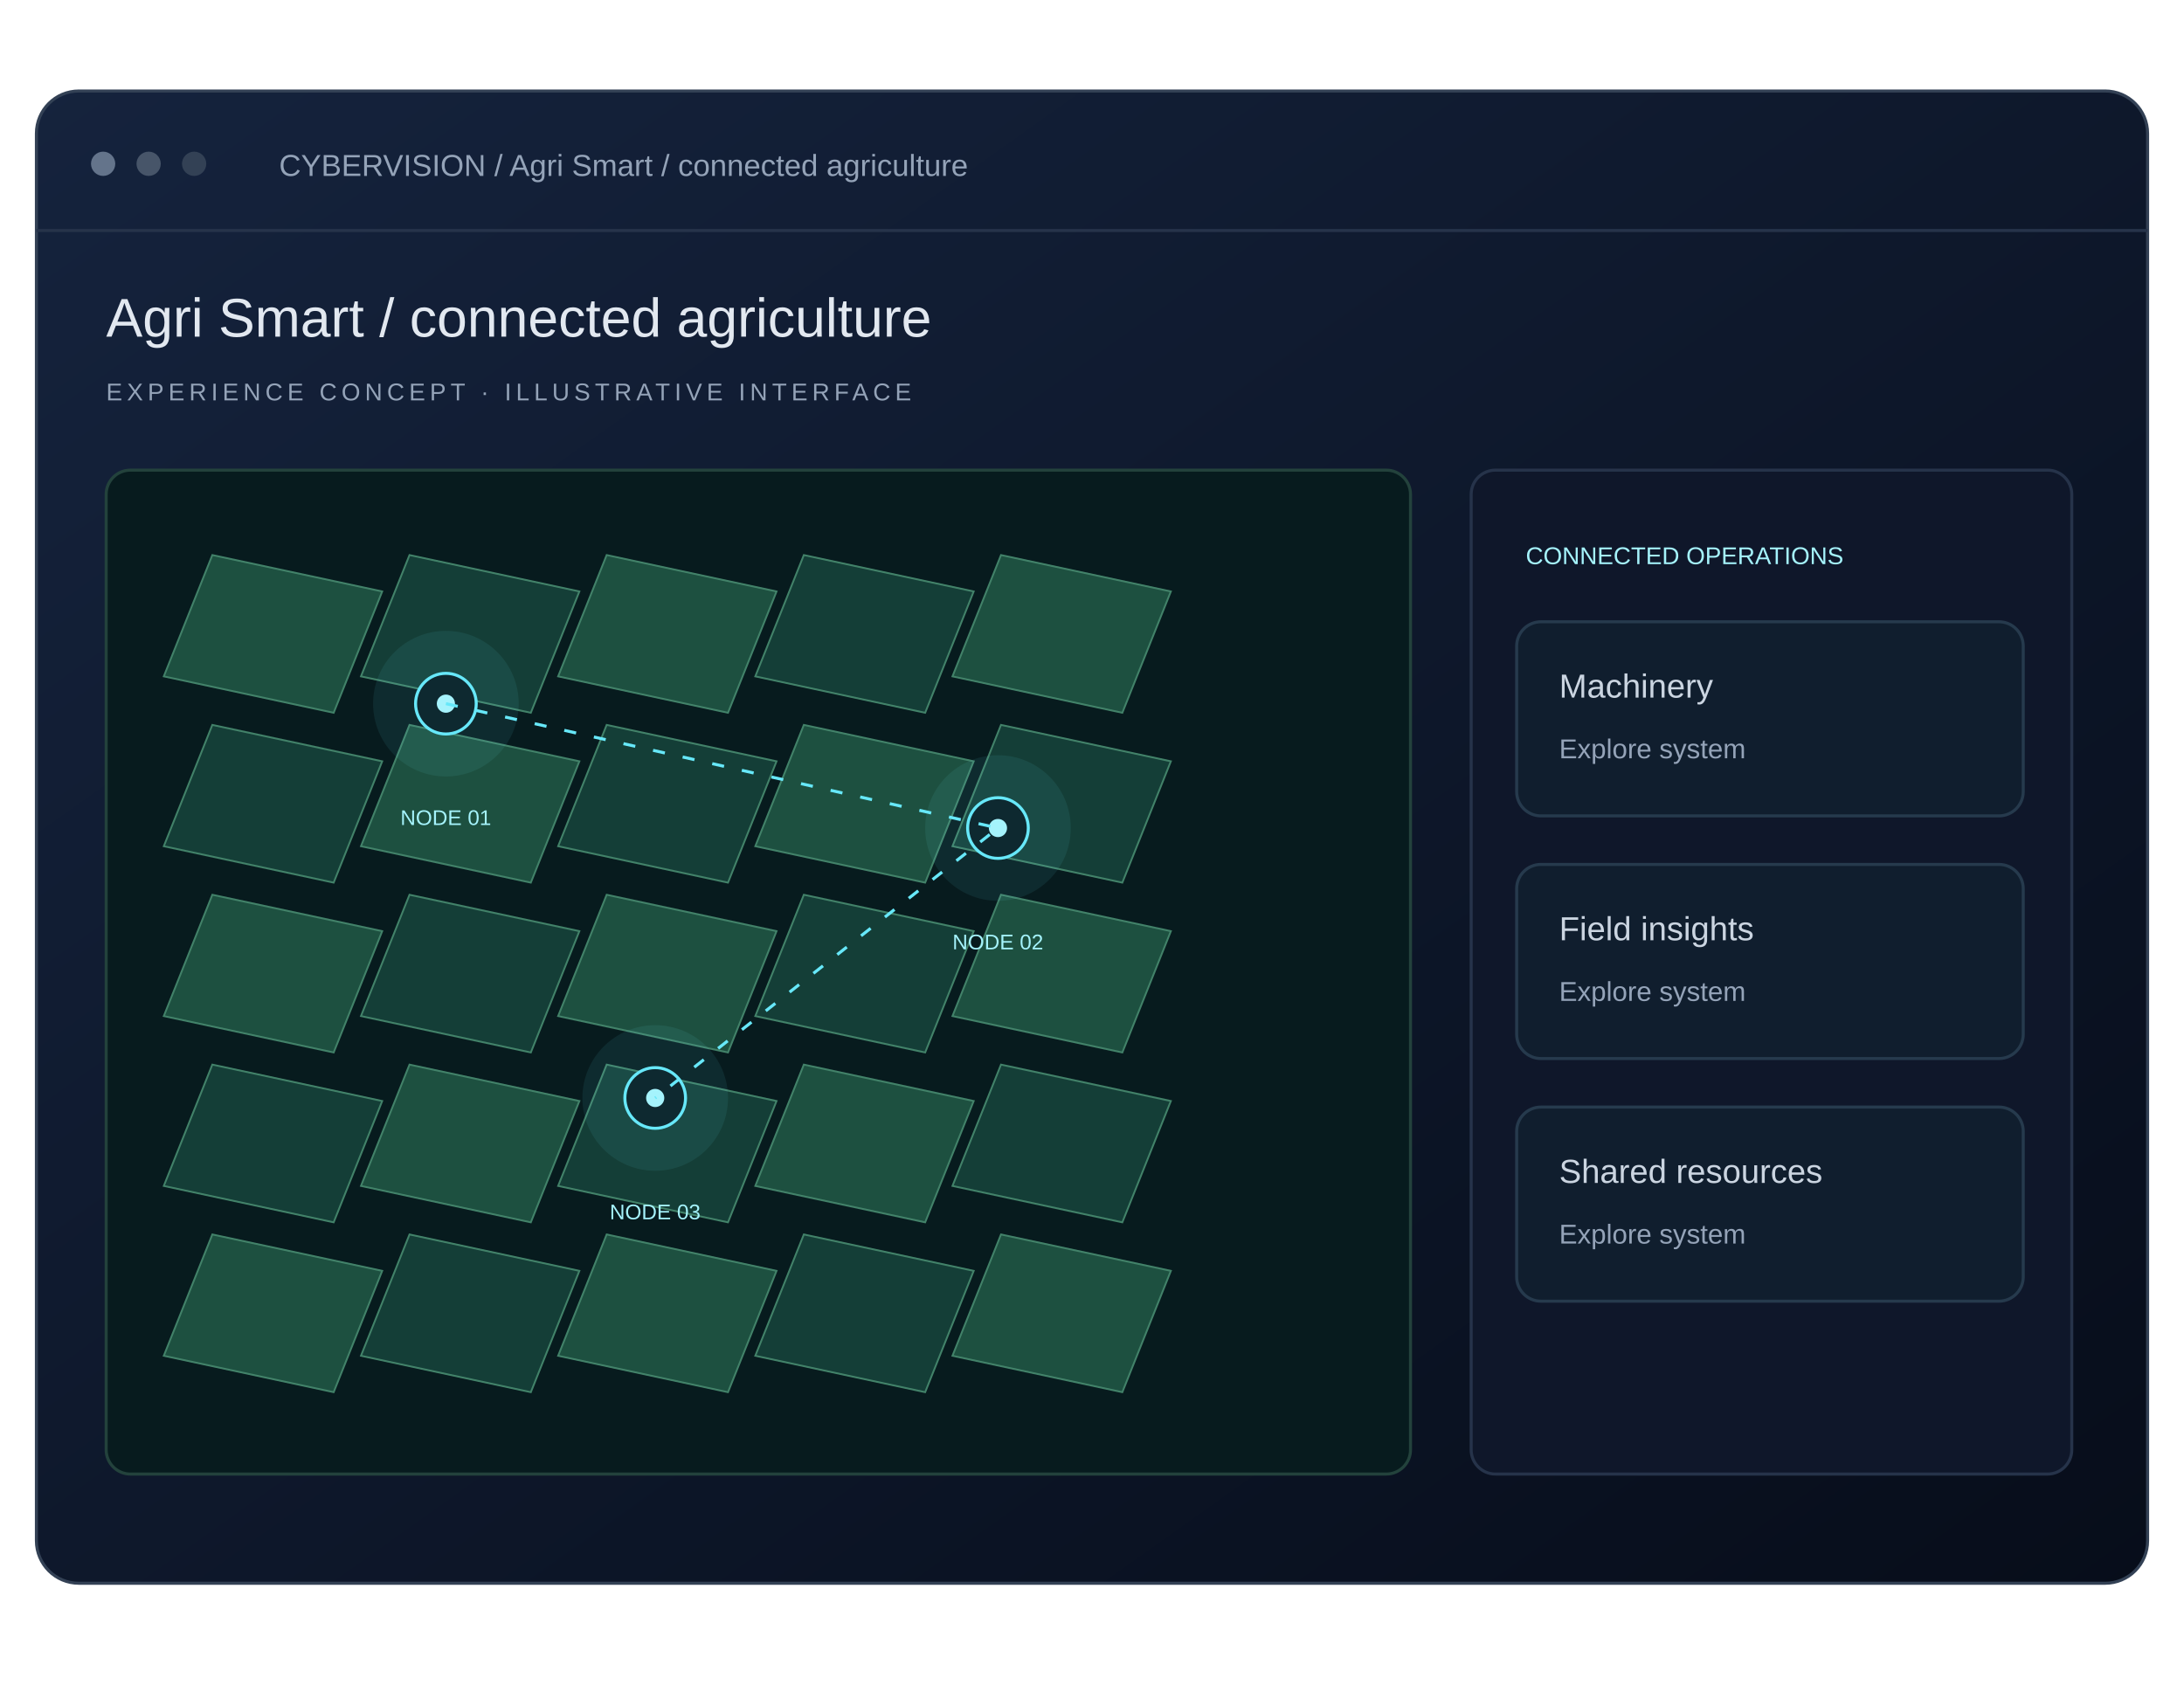
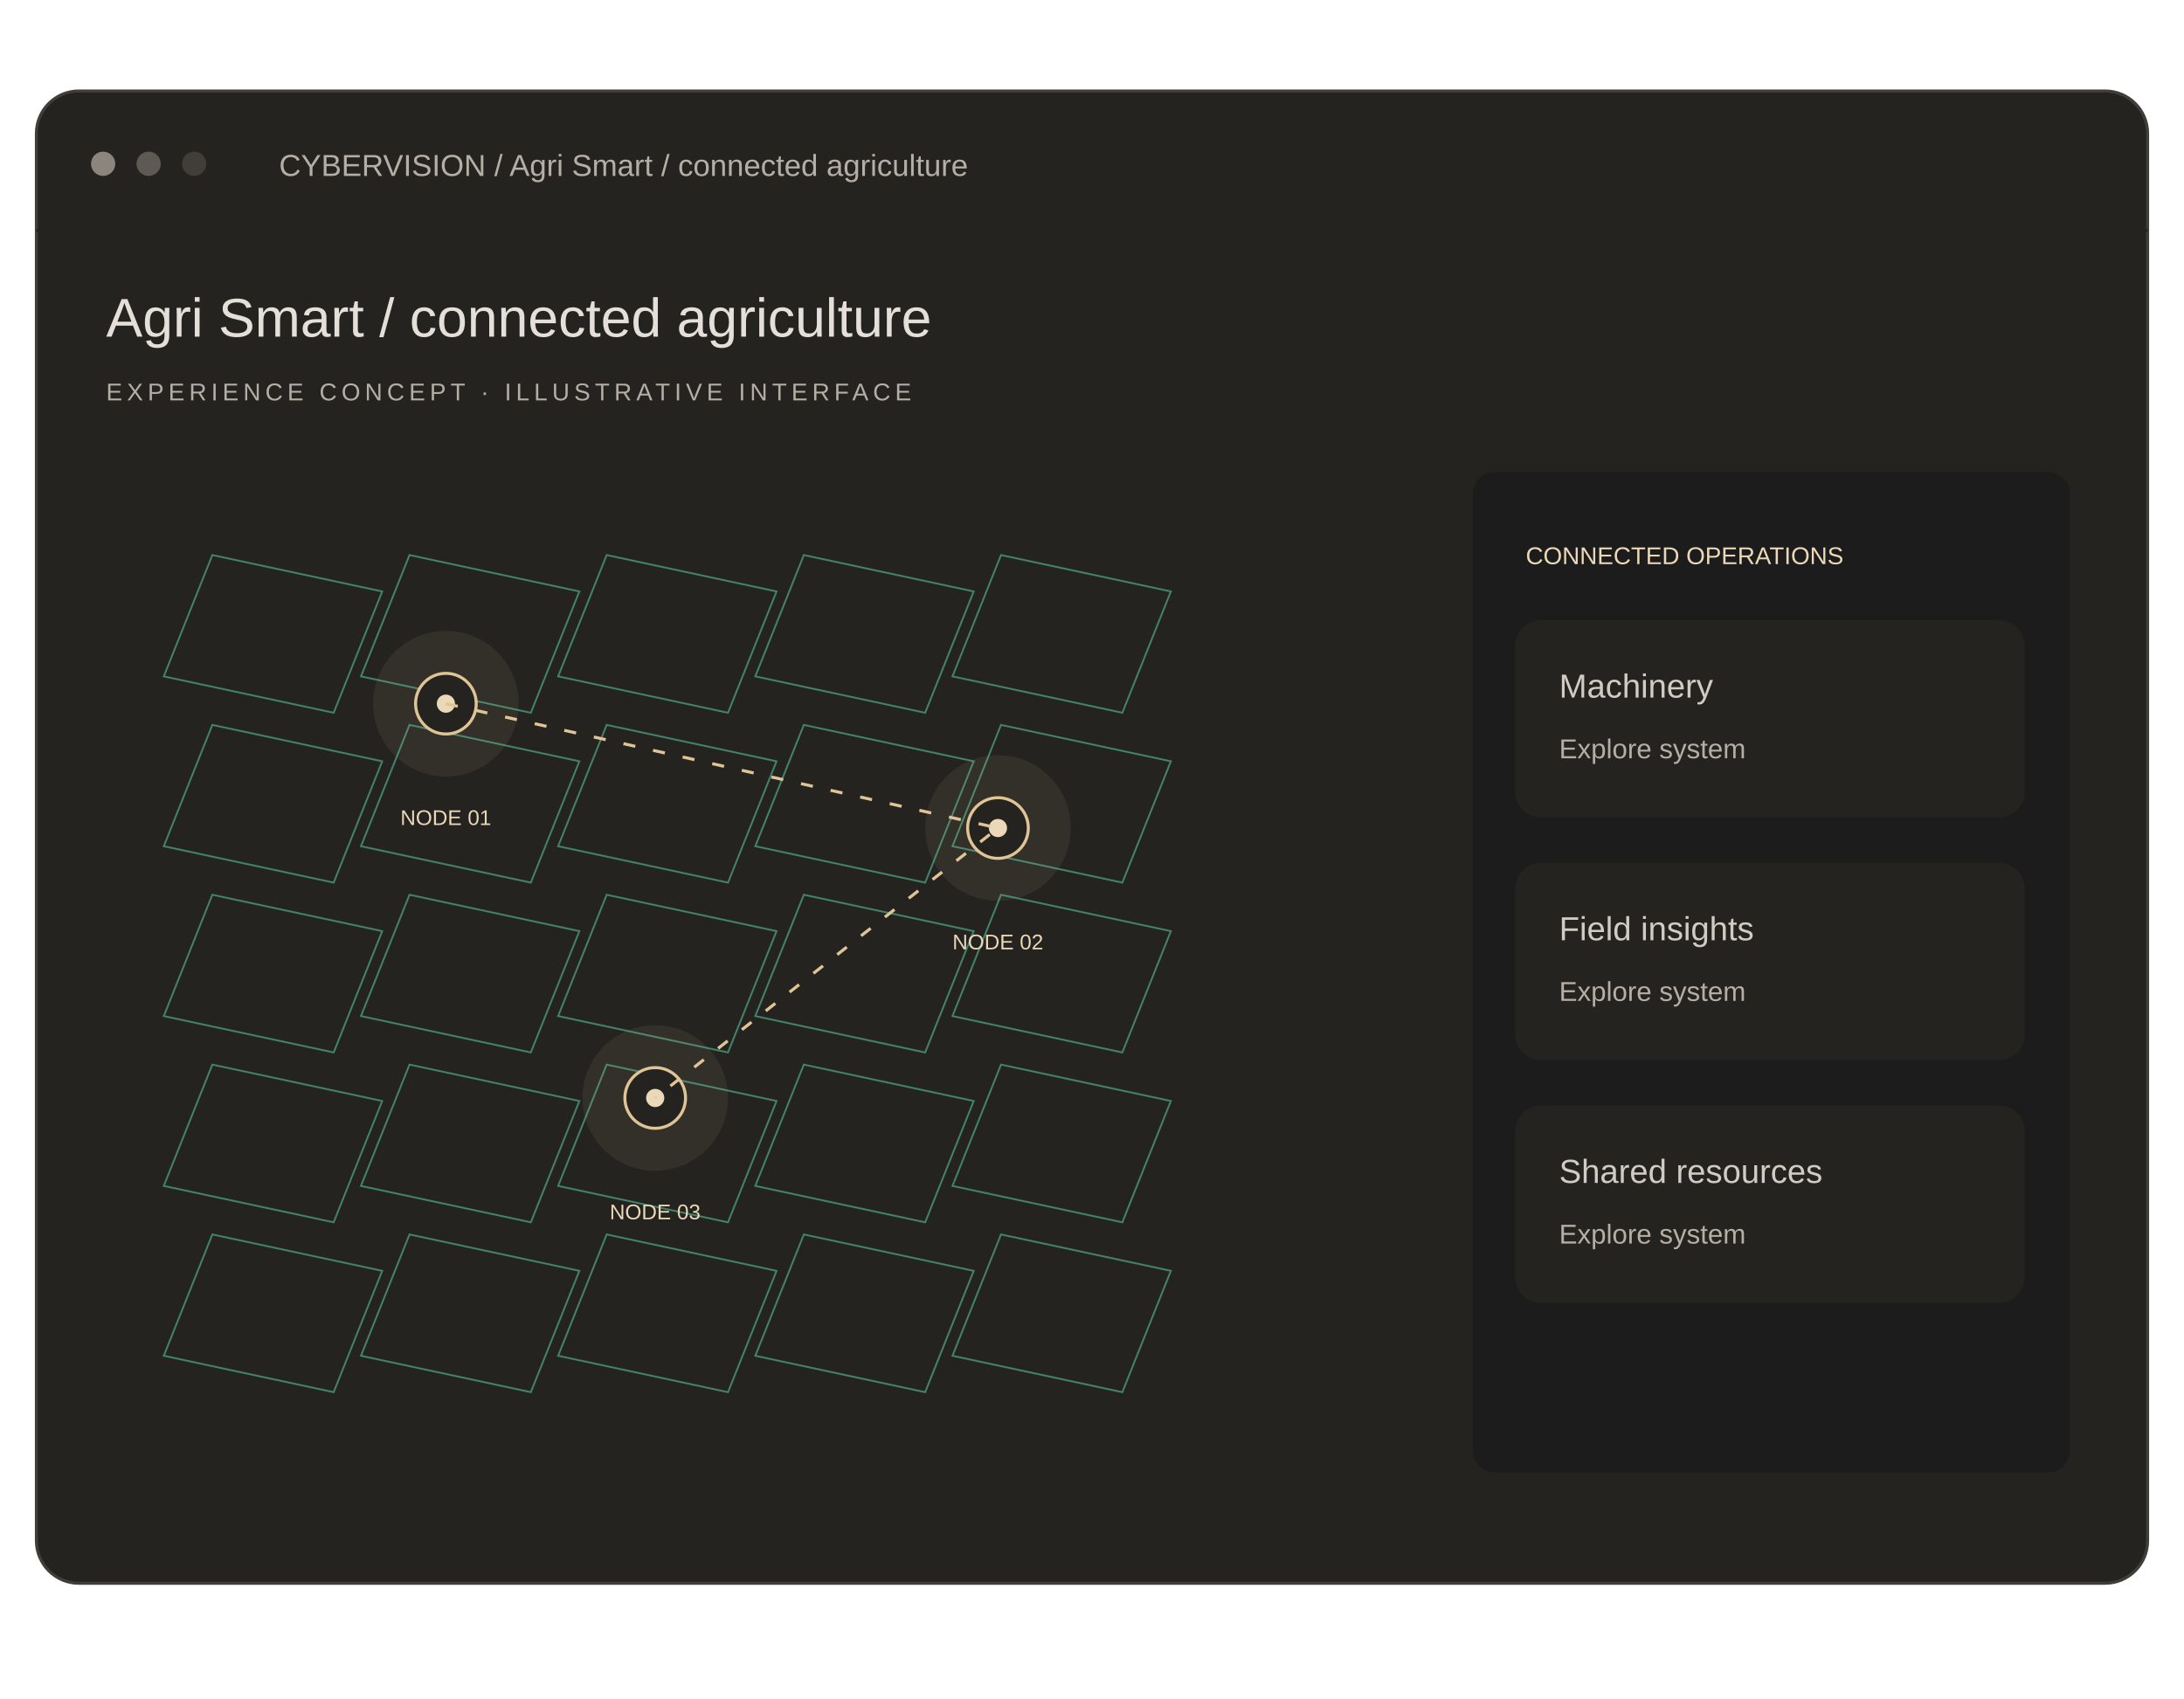
<svg xmlns="http://www.w3.org/2000/svg" width="720" height="560" viewBox="0 0 720 560">
  <defs>
    <linearGradient id="surface" x2="1" y2="1">
-       <stop stop-color="#15233d" />
-       <stop offset="1" stop-color="#070d1a" />
+       <stop stop-color="#252320" />
+       <stop offset="1" stop-color="#252320" />
    </linearGradient>
    <linearGradient id="accent" x2="1" y2="1">
-       <stop stop-color="#67e8f9" />
-       <stop offset="1" stop-color="#818cf8" />
+       <stop stop-color="#dfc596" />
+       <stop offset="1" stop-color="#c39b79" />
    </linearGradient>
    <radialGradient id="glow">
-       <stop stop-color="#164e63" stop-opacity=".6" />
-       <stop offset="1" stop-color="#030712" stop-opacity="0" />
+       <stop stop-color="#252320" stop-opacity=".6" />
+       <stop offset="1" stop-color="#101010" stop-opacity="0" />
    </radialGradient>
  </defs>
-   <rect x="12" y="30" width="696" height="492" rx="14" fill="url(#surface)" stroke="#334155" />
-   <path d="M12 76H708" stroke="#26334a" />
-   <circle cx="34" cy="54" r="4" fill="#64748b" />
-   <circle cx="49" cy="54" r="4" fill="#475569" />
-   <circle cx="64" cy="54" r="4" fill="#334155" />
-   <text x="92" y="58" font-family="Arial,sans-serif" font-size="10" fill="#94a3b8">CYBERVISION / Agri Smart / connected agriculture</text>
-   <text x="35" y="111" font-family="Arial,sans-serif" font-size="18" fill="#e2e8f0">Agri Smart / connected agriculture</text>
-   <text x="35" y="132" font-family="Arial,sans-serif" font-size="8" fill="#94a3b8" letter-spacing="1.5">EXPERIENCE CONCEPT · ILLUSTRATIVE INTERFACE</text>
-   <rect x="35" y="155" width="430" height="331" rx="8" fill="#071b1e" stroke="#23423c" />
-   <rect x="485" y="155" width="198" height="331" rx="8" fill="#0f172a" stroke="#26334a" />
-   <path d="M70 183l56 12-16 40-56-12Z" fill="#1d5040" stroke="#428269" stroke-width=".6" />
-   <path d="M135 183l56 12-16 40-56-12Z" fill="#143e37" stroke="#428269" stroke-width=".6" />
-   <path d="M200 183l56 12-16 40-56-12Z" fill="#1d5040" stroke="#428269" stroke-width=".6" />
-   <path d="M265 183l56 12-16 40-56-12Z" fill="#143e37" stroke="#428269" stroke-width=".6" />
-   <path d="M330 183l56 12-16 40-56-12Z" fill="#1d5040" stroke="#428269" stroke-width=".6" />
-   <path d="M70 239l56 12-16 40-56-12Z" fill="#143e37" stroke="#428269" stroke-width=".6" />
-   <path d="M135 239l56 12-16 40-56-12Z" fill="#1d5040" stroke="#428269" stroke-width=".6" />
-   <path d="M200 239l56 12-16 40-56-12Z" fill="#143e37" stroke="#428269" stroke-width=".6" />
-   <path d="M265 239l56 12-16 40-56-12Z" fill="#1d5040" stroke="#428269" stroke-width=".6" />
-   <path d="M330 239l56 12-16 40-56-12Z" fill="#143e37" stroke="#428269" stroke-width=".6" />
-   <path d="M70 295l56 12-16 40-56-12Z" fill="#1d5040" stroke="#428269" stroke-width=".6" />
-   <path d="M135 295l56 12-16 40-56-12Z" fill="#143e37" stroke="#428269" stroke-width=".6" />
-   <path d="M200 295l56 12-16 40-56-12Z" fill="#1d5040" stroke="#428269" stroke-width=".6" />
-   <path d="M265 295l56 12-16 40-56-12Z" fill="#143e37" stroke="#428269" stroke-width=".6" />
-   <path d="M330 295l56 12-16 40-56-12Z" fill="#1d5040" stroke="#428269" stroke-width=".6" />
-   <path d="M70 351l56 12-16 40-56-12Z" fill="#143e37" stroke="#428269" stroke-width=".6" />
-   <path d="M135 351l56 12-16 40-56-12Z" fill="#1d5040" stroke="#428269" stroke-width=".6" />
-   <path d="M200 351l56 12-16 40-56-12Z" fill="#143e37" stroke="#428269" stroke-width=".6" />
-   <path d="M265 351l56 12-16 40-56-12Z" fill="#1d5040" stroke="#428269" stroke-width=".6" />
-   <path d="M330 351l56 12-16 40-56-12Z" fill="#143e37" stroke="#428269" stroke-width=".6" />
-   <path d="M70 407l56 12-16 40-56-12Z" fill="#1d5040" stroke="#428269" stroke-width=".6" />
-   <path d="M135 407l56 12-16 40-56-12Z" fill="#143e37" stroke="#428269" stroke-width=".6" />
-   <path d="M200 407l56 12-16 40-56-12Z" fill="#1d5040" stroke="#428269" stroke-width=".6" />
-   <path d="M265 407l56 12-16 40-56-12Z" fill="#143e37" stroke="#428269" stroke-width=".6" />
-   <path d="M330 407l56 12-16 40-56-12Z" fill="#1d5040" stroke="#428269" stroke-width=".6" />
-   <circle cx="147" cy="232" r="24" fill="#67e8f9" fill-opacity=".08" />
-   <circle cx="147" cy="232" r="10" fill="#0e2930" stroke="#67e8f9" />
-   <circle cx="147" cy="232" r="3" fill="#a5f3fc" />
-   <text x="132" y="272" font-family="Arial,sans-serif" font-size="7" fill="#a5f3fc">NODE 01</text>
-   <circle cx="329" cy="273" r="24" fill="#67e8f9" fill-opacity=".08" />
-   <circle cx="329" cy="273" r="10" fill="#0e2930" stroke="#67e8f9" />
-   <circle cx="329" cy="273" r="3" fill="#a5f3fc" />
-   <text x="314" y="313" font-family="Arial,sans-serif" font-size="7" fill="#a5f3fc">NODE 02</text>
-   <circle cx="216" cy="362" r="24" fill="#67e8f9" fill-opacity=".08" />
-   <circle cx="216" cy="362" r="10" fill="#0e2930" stroke="#67e8f9" />
-   <circle cx="216" cy="362" r="3" fill="#a5f3fc" />
-   <text x="201" y="402" font-family="Arial,sans-serif" font-size="7" fill="#a5f3fc">NODE 03</text>
-   <path d="m147 232 182 41-113 89" stroke="#67e8f9" stroke-dasharray="4 6" fill="none" />
-   <text x="503" y="186" font-family="Arial,sans-serif" font-size="8" fill="#a5f3fc">CONNECTED OPERATIONS</text>
-   <rect x="500" y="205" width="167" height="64" rx="8" fill="#101e2e" stroke="#263a4d" />
-   <text x="514" y="230" font-family="Arial,sans-serif" font-size="11" fill="#cbd5e1">Machinery</text>
-   <text x="514" y="250" font-family="Arial,sans-serif" font-size="9" fill="#94a3b8">Explore system</text>
-   <rect x="500" y="285" width="167" height="64" rx="8" fill="#101e2e" stroke="#263a4d" />
-   <text x="514" y="310" font-family="Arial,sans-serif" font-size="11" fill="#cbd5e1">Field insights</text>
-   <text x="514" y="330" font-family="Arial,sans-serif" font-size="9" fill="#94a3b8">Explore system</text>
-   <rect x="500" y="365" width="167" height="64" rx="8" fill="#101e2e" stroke="#263a4d" />
-   <text x="514" y="390" font-family="Arial,sans-serif" font-size="11" fill="#cbd5e1">Shared resources</text>
-   <text x="514" y="410" font-family="Arial,sans-serif" font-size="9" fill="#94a3b8">Explore system</text>
+   <rect x="12" y="30" width="696" height="492" rx="14" fill="url(#surface)" stroke="#413d38" />
+   <path d="M12 76H708" stroke="#252320" />
+   <circle cx="34" cy="54" r="4" fill="#8b857d" />
+   <circle cx="49" cy="54" r="4" fill="#5e5953" />
+   <circle cx="64" cy="54" r="4" fill="#413d38" />
+   <text x="92" y="58" font-family="Arial,sans-serif" font-size="10" fill="#b4aea5">CYBERVISION / Agri Smart / connected agriculture</text>
+   <text x="35" y="111" font-family="Arial,sans-serif" font-size="18" fill="#e4e0d9">Agri Smart / connected agriculture</text>
+   <text x="35" y="132" font-family="Arial,sans-serif" font-size="8" fill="#b4aea5" letter-spacing="1.5">EXPERIENCE CONCEPT · ILLUSTRATIVE INTERFACE</text>
+   <rect x="35" y="155" width="430" height="331" rx="8" fill="#252320" stroke="#252320" />
+   <rect x="485" y="155" width="198" height="331" rx="8" fill="#1c1c1c" stroke="#252320" />
+   <path d="M70 183l56 12-16 40-56-12Z" fill="#252320" stroke="#428269" stroke-width=".6" />
+   <path d="M135 183l56 12-16 40-56-12Z" fill="#252320" stroke="#428269" stroke-width=".6" />
+   <path d="M200 183l56 12-16 40-56-12Z" fill="#252320" stroke="#428269" stroke-width=".6" />
+   <path d="M265 183l56 12-16 40-56-12Z" fill="#252320" stroke="#428269" stroke-width=".6" />
+   <path d="M330 183l56 12-16 40-56-12Z" fill="#252320" stroke="#428269" stroke-width=".6" />
+   <path d="M70 239l56 12-16 40-56-12Z" fill="#252320" stroke="#428269" stroke-width=".6" />
+   <path d="M135 239l56 12-16 40-56-12Z" fill="#252320" stroke="#428269" stroke-width=".6" />
+   <path d="M200 239l56 12-16 40-56-12Z" fill="#252320" stroke="#428269" stroke-width=".6" />
+   <path d="M265 239l56 12-16 40-56-12Z" fill="#252320" stroke="#428269" stroke-width=".6" />
+   <path d="M330 239l56 12-16 40-56-12Z" fill="#252320" stroke="#428269" stroke-width=".6" />
+   <path d="M70 295l56 12-16 40-56-12Z" fill="#252320" stroke="#428269" stroke-width=".6" />
+   <path d="M135 295l56 12-16 40-56-12Z" fill="#252320" stroke="#428269" stroke-width=".6" />
+   <path d="M200 295l56 12-16 40-56-12Z" fill="#252320" stroke="#428269" stroke-width=".6" />
+   <path d="M265 295l56 12-16 40-56-12Z" fill="#252320" stroke="#428269" stroke-width=".6" />
+   <path d="M330 295l56 12-16 40-56-12Z" fill="#252320" stroke="#428269" stroke-width=".6" />
+   <path d="M70 351l56 12-16 40-56-12Z" fill="#252320" stroke="#428269" stroke-width=".6" />
+   <path d="M135 351l56 12-16 40-56-12Z" fill="#252320" stroke="#428269" stroke-width=".6" />
+   <path d="M200 351l56 12-16 40-56-12Z" fill="#252320" stroke="#428269" stroke-width=".6" />
+   <path d="M265 351l56 12-16 40-56-12Z" fill="#252320" stroke="#428269" stroke-width=".6" />
+   <path d="M330 351l56 12-16 40-56-12Z" fill="#252320" stroke="#428269" stroke-width=".6" />
+   <path d="M70 407l56 12-16 40-56-12Z" fill="#252320" stroke="#428269" stroke-width=".6" />
+   <path d="M135 407l56 12-16 40-56-12Z" fill="#252320" stroke="#428269" stroke-width=".6" />
+   <path d="M200 407l56 12-16 40-56-12Z" fill="#252320" stroke="#428269" stroke-width=".6" />
+   <path d="M265 407l56 12-16 40-56-12Z" fill="#252320" stroke="#428269" stroke-width=".6" />
+   <path d="M330 407l56 12-16 40-56-12Z" fill="#252320" stroke="#428269" stroke-width=".6" />
+   <circle cx="147" cy="232" r="24" fill="#dfc596" fill-opacity=".08" />
+   <circle cx="147" cy="232" r="10" fill="#252320" stroke="#dfc596" />
+   <circle cx="147" cy="232" r="3" fill="#ead8b8" />
+   <text x="132" y="272" font-family="Arial,sans-serif" font-size="7" fill="#ead8b8">NODE 01</text>
+   <circle cx="329" cy="273" r="24" fill="#dfc596" fill-opacity=".08" />
+   <circle cx="329" cy="273" r="10" fill="#252320" stroke="#dfc596" />
+   <circle cx="329" cy="273" r="3" fill="#ead8b8" />
+   <text x="314" y="313" font-family="Arial,sans-serif" font-size="7" fill="#ead8b8">NODE 02</text>
+   <circle cx="216" cy="362" r="24" fill="#dfc596" fill-opacity=".08" />
+   <circle cx="216" cy="362" r="10" fill="#252320" stroke="#dfc596" />
+   <circle cx="216" cy="362" r="3" fill="#ead8b8" />
+   <text x="201" y="402" font-family="Arial,sans-serif" font-size="7" fill="#ead8b8">NODE 03</text>
+   <path d="m147 232 182 41-113 89" stroke="#dfc596" stroke-dasharray="4 6" fill="none" />
+   <text x="503" y="186" font-family="Arial,sans-serif" font-size="8" fill="#ead8b8">CONNECTED OPERATIONS</text>
+   <rect x="500" y="205" width="167" height="64" rx="8" fill="#252320" stroke="#252320" />
+   <text x="514" y="230" font-family="Arial,sans-serif" font-size="11" fill="#d0cbc3">Machinery</text>
+   <text x="514" y="250" font-family="Arial,sans-serif" font-size="9" fill="#b4aea5">Explore system</text>
+   <rect x="500" y="285" width="167" height="64" rx="8" fill="#252320" stroke="#252320" />
+   <text x="514" y="310" font-family="Arial,sans-serif" font-size="11" fill="#d0cbc3">Field insights</text>
+   <text x="514" y="330" font-family="Arial,sans-serif" font-size="9" fill="#b4aea5">Explore system</text>
+   <rect x="500" y="365" width="167" height="64" rx="8" fill="#252320" stroke="#252320" />
+   <text x="514" y="390" font-family="Arial,sans-serif" font-size="11" fill="#d0cbc3">Shared resources</text>
+   <text x="514" y="410" font-family="Arial,sans-serif" font-size="9" fill="#b4aea5">Explore system</text>
</svg>
